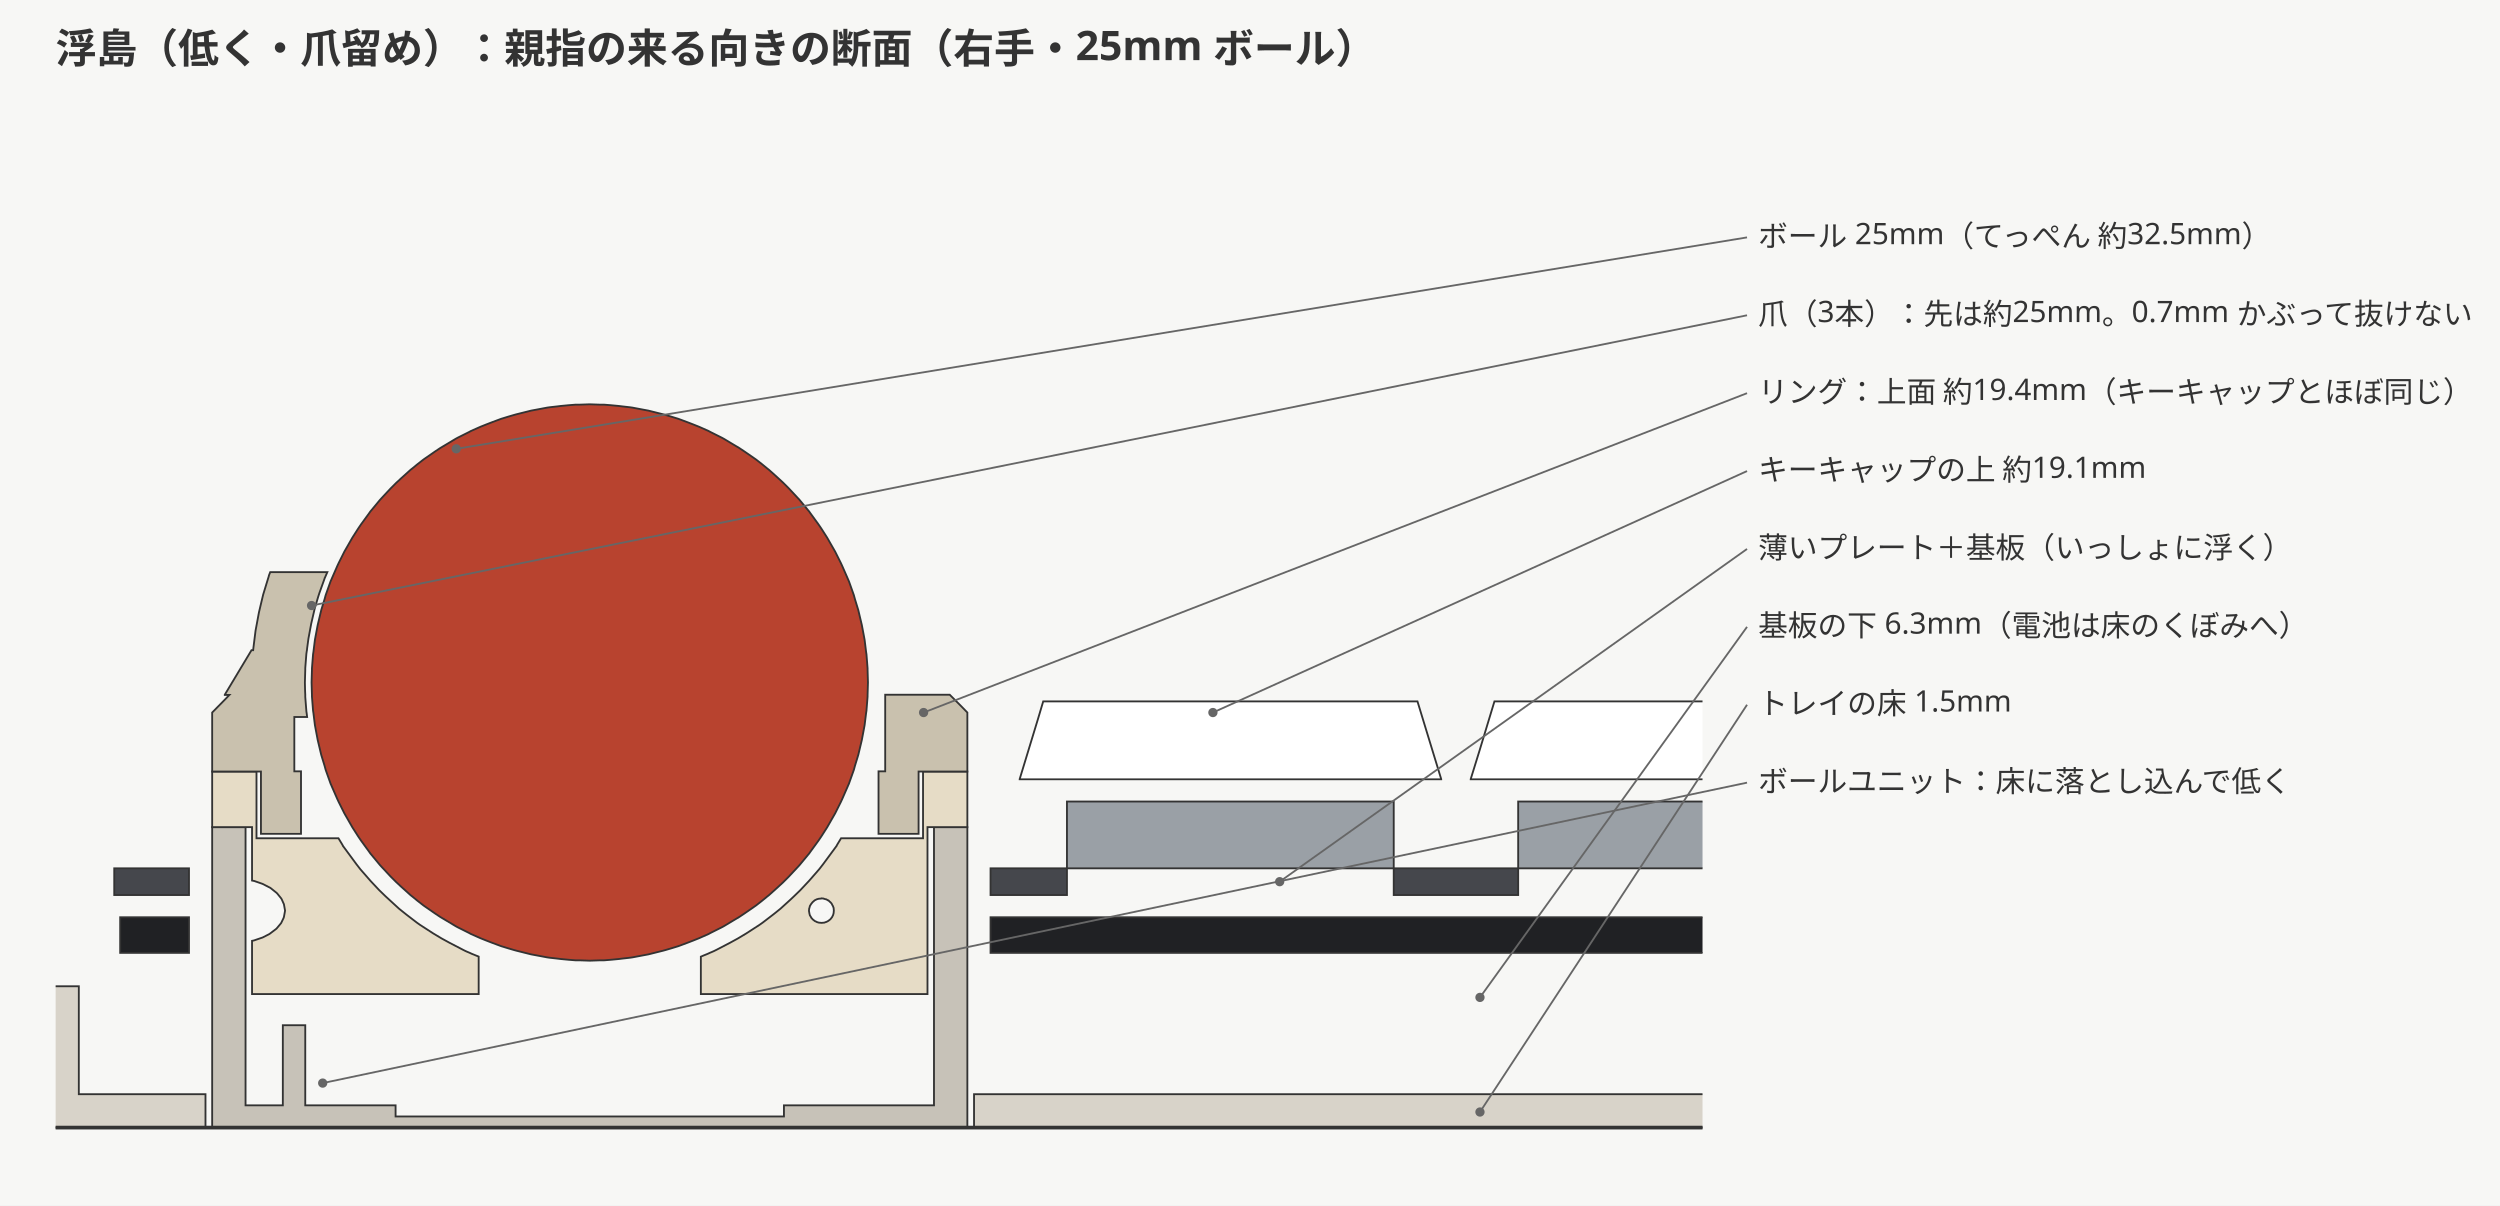
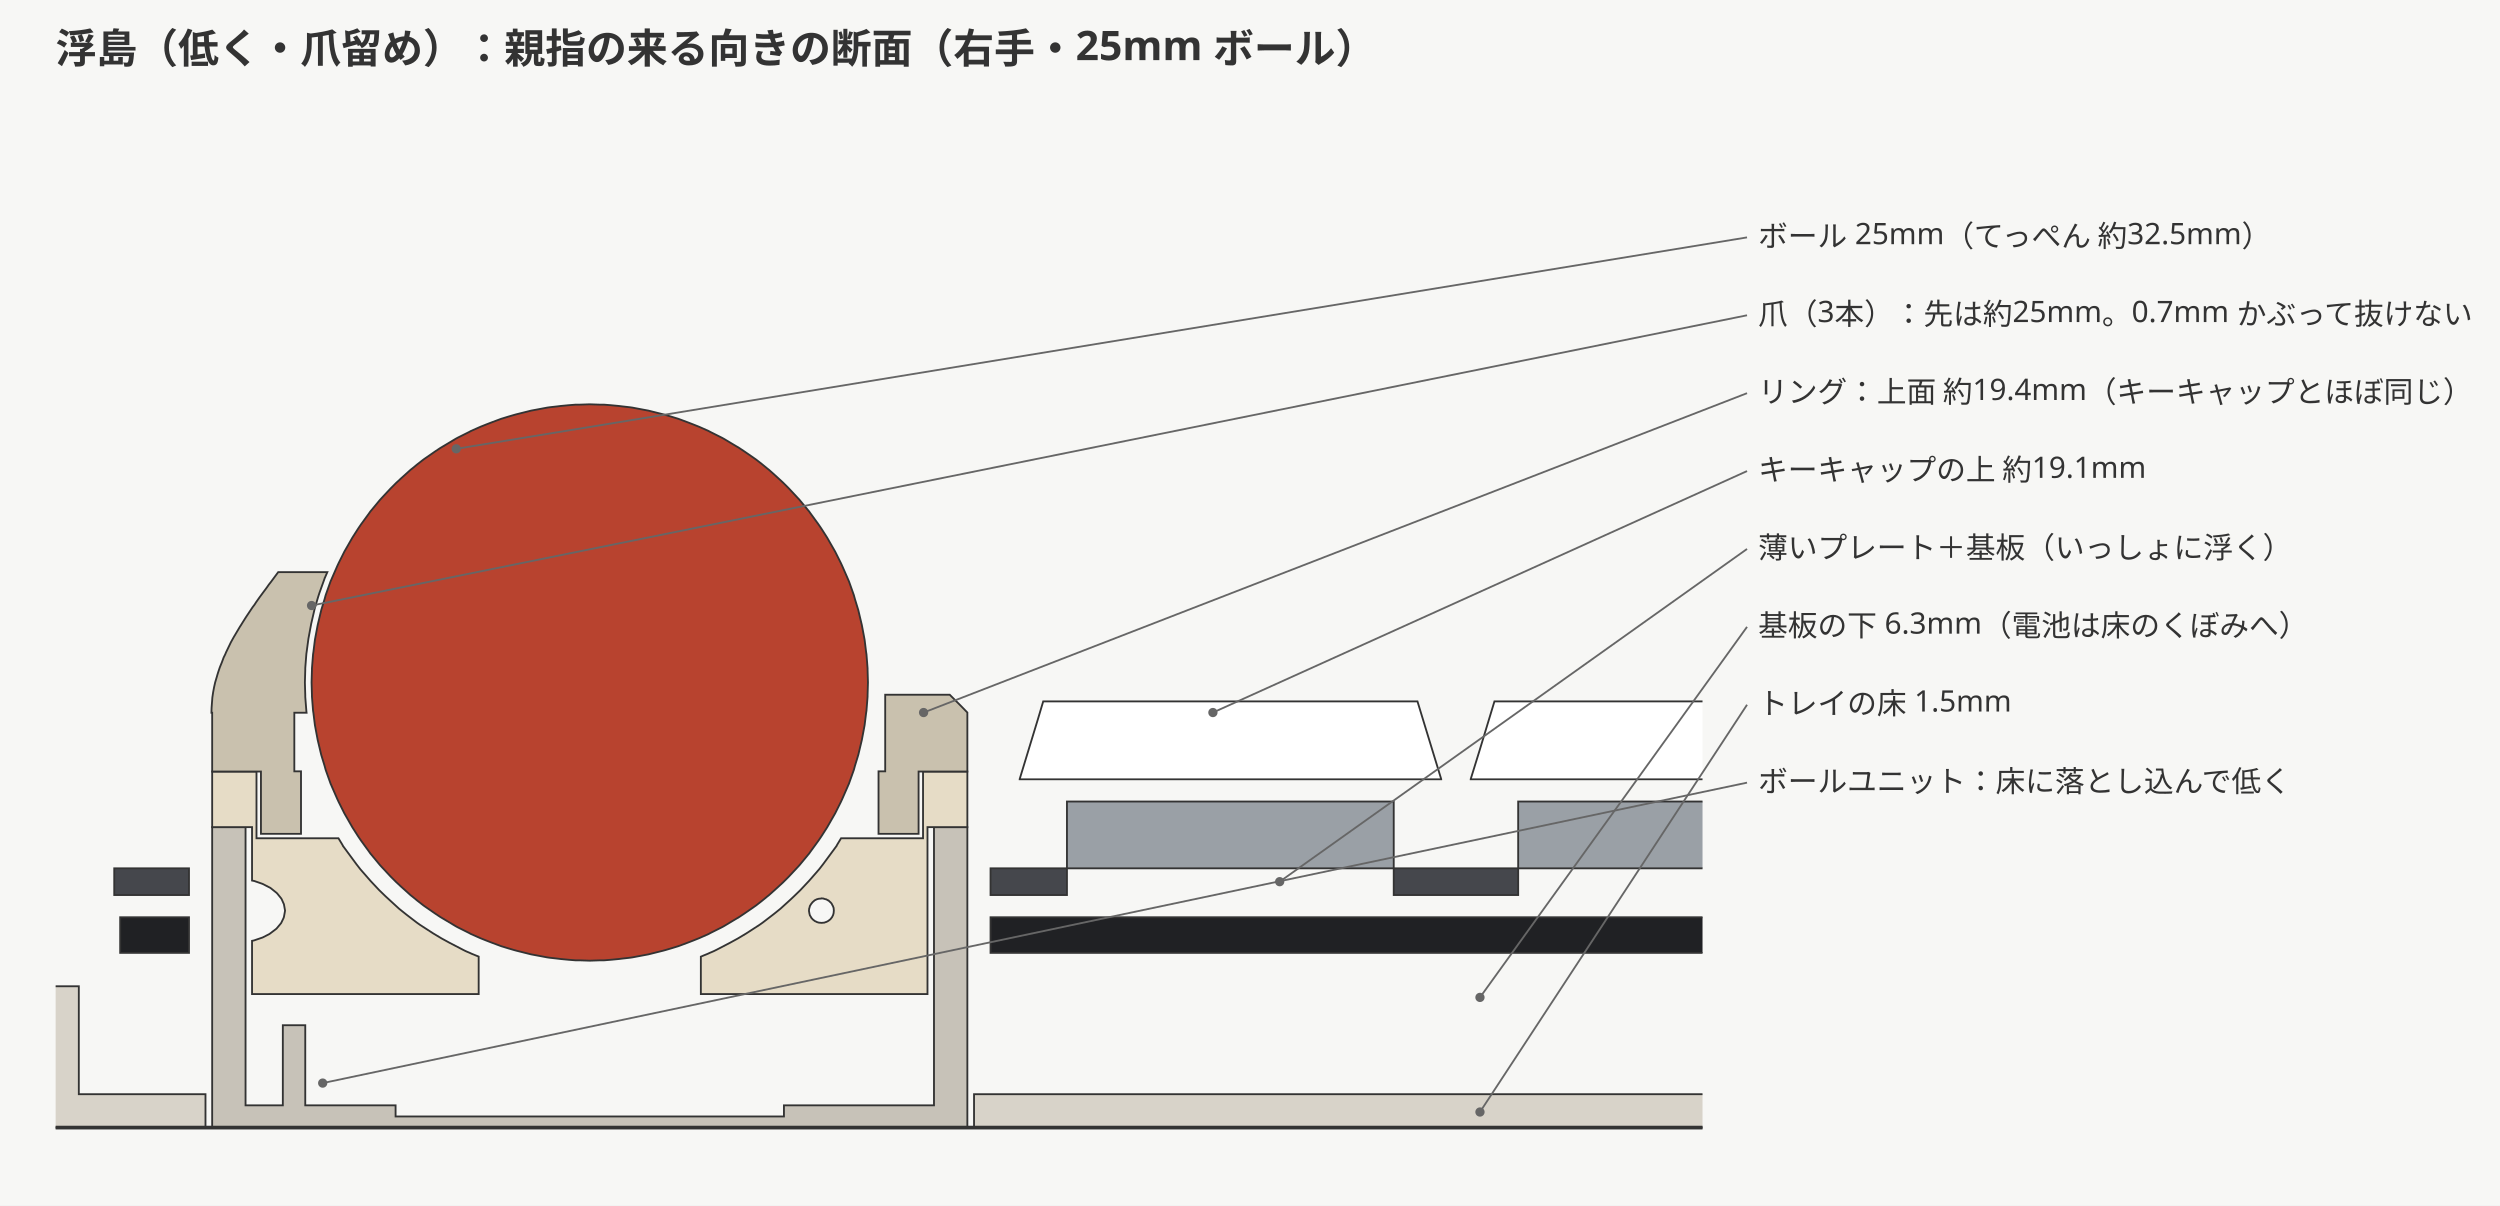
<svg xmlns="http://www.w3.org/2000/svg" width="1348" height="650" viewBox="0 0 1348 650" font-family="IPAPGothic, IPAGothic, sans-serif">
  <rect width="100%" height="100%" fill="#f7f7f5" />
  <text x="30" y="34" font-size="22" font-weight="bold" fill="#333">浮島（低く・爪留め）：親指の来る向きの断面（右手・25mm ボール）</text>
  <clipPath id="waz-20">
    <rect x="30" y="80" width="888" height="540" />
  </clipPath>
  <g clip-path="url(#waz-20)">
    <path d="M110.8,596.0 L110.8,590.0 L102.1,590.0 L93.7,590.0 L89.4,590.0 L88.8,590.0 L42.5,590.0 L42.5,570.7 L42.5,531.8 L9.3,531.8 L-8.6,531.8 L-8.6,580.7 L-8.6,608.0 L79.0,608.0 L81.8,608.0 L88.6,608.0 L99.9,608.0 L110.8,608.0 Z M1213.6,585.8 L1213.6,531.8 L1211.8,531.8 L1211.0,531.8 L1205.9,531.8 L1203.6,531.8 L1195.4,531.8 L1191.5,531.8 L1180.5,531.8 L1175.0,531.8 L1161.5,531.8 L1154.3,531.8 L1138.6,531.8 L1129.7,531.8 L1112.2,531.8 L1101.4,531.8 L1089.5,531.8 L1073.2,531.8 L1073.2,567.5 L1073.2,590.0 L1072.0,590.0 L1071.2,590.0 L1068.0,590.0 L1065.9,590.0 L1060.8,590.0 L1057.3,590.0 L1050.4,590.0 L1045.6,590.0 L1037.0,590.0 L1030.8,590.0 L1020.8,590.0 L1013.2,590.0 L1002.0,590.0 L993.1,590.0 L980.7,590.0 L970.3,590.0 L957.1,590.0 L945.3,590.0 L931.5,590.0 L922.2,590.0 L919.2,590.0 L907.7,590.0 L898.7,590.0 L887.5,590.0 L871.9,590.0 L861.3,590.0 L838.5,590.0 L828.6,590.0 L797.9,590.0 L789.0,590.0 L779.5,590.0 L741.4,590.0 L692.4,590.0 L630.9,590.0 L554.7,590.0 L525.2,590.0 L525.2,596.0 L525.2,608.0 L554.6,608.0 L630.8,608.0 L692.7,608.0 L742.3,608.0 L752.4,608.0 L792.8,608.0 L805.2,608.0 L837.1,608.0 L851.2,608.0 L875.3,608.0 L891.4,608.0 L907.7,608.0 L917.4,608.0 L920.4,608.0 L934.4,608.0 L956.5,608.0 L975.3,608.0 L997.0,608.0 L1013.7,608.0 L1034.8,608.0 L1049.5,608.0 L1069.7,608.0 L1082.4,608.0 L1101.4,608.0 L1112.2,608.0 L1129.7,608.0 L1138.6,608.0 L1154.3,608.0 L1161.5,608.0 L1175.0,608.0 L1180.5,608.0 L1191.5,608.0 L1195.4,608.0 L1203.6,608.0 L1205.9,608.0 L1211.0,608.0 L1211.8,608.0 L1213.6,608.0 Z" fill="#d8d3c9" stroke="#333" stroke-width="1" fill-rule="evenodd" />
    <path d="M101.9,513.1 L101.9,494.6 L95.5,494.6 L90.4,494.6 L86.4,494.6 L83.4,494.6 L64.8,494.6 L64.8,505.5 L64.8,513.8 L83.4,513.8 L86.4,513.8 L90.4,513.8 L95.5,513.8 L101.9,513.8 Z M1011.8,504.3 L1011.8,494.6 L978.7,494.6 L977.1,494.6 L974.5,494.6 L971.0,494.6 L966.5,494.6 L961.0,494.6 L954.5,494.6 L946.8,494.6 L938.0,494.6 L928.0,494.6 L916.7,494.6 L904.1,494.6 L889.9,494.6 L874.2,494.6 L856.6,494.6 L837.2,494.6 L815.8,494.6 L792.0,494.6 L765.7,494.6 L736.6,494.6 L704.4,494.6 L668.8,494.6 L629.2,494.6 L585.1,494.6 L536.0,494.6 L534.1,494.6 L534.1,513.1 L534.1,513.8 L536.0,513.8 L585.1,513.8 L629.2,513.8 L668.8,513.8 L704.4,513.8 L736.6,513.8 L765.7,513.8 L792.0,513.8 L815.8,513.8 L837.2,513.8 L856.6,513.8 L874.2,513.8 L889.9,513.8 L904.1,513.8 L916.7,513.8 L928.0,513.8 L938.0,513.8 L946.8,513.8 L954.5,513.8 L961.0,513.8 L966.5,513.8 L971.0,513.8 L974.5,513.8 L977.1,513.8 L978.7,513.8 L1011.8,513.8 Z" fill="#202124" stroke="#333" stroke-width="1" fill-rule="evenodd" />
    <path d="M101.9,482.1 L101.9,468.2 L100.4,468.2 L81.9,468.2 L61.6,468.2 L61.6,481.1 L61.6,482.6 L81.9,482.6 L100.4,482.6 L101.9,482.6 Z M575.3,479.2 L575.3,468.2 L540.3,468.2 L534.4,468.2 L534.1,468.2 L534.1,482.1 L534.1,482.6 L534.4,482.6 L540.3,482.6 L575.3,482.6 Z M818.6,472.0 L818.6,468.2 L798.1,468.2 L751.5,468.2 L751.5,476.8 L751.5,482.6 L798.1,482.6 L818.6,482.6 Z M1020.6,475.0 L1020.6,468.2 L969.4,468.2 L958.0,468.2 L946.0,468.2 L946.0,472.2 L946.0,482.6 L958.0,482.6 L969.4,482.6 L1020.6,482.6 Z" fill="#45474c" stroke="#333" stroke-width="1" fill-rule="evenodd" />
    <path d="M751.5,446.7 L751.5,432.2 L640.3,432.2 L575.3,432.2 L575.3,440.6 L575.3,468.2 L640.3,468.2 L751.5,468.2 Z M946.0,458.2 L946.0,432.2 L818.6,432.2 L818.6,458.7 L818.6,468.2 L946.0,468.2 Z" fill="#9aa0a6" stroke="#333" stroke-width="1" fill-rule="evenodd" />
    <path d="M777.1,420.2 L777.1,420.1 L768.6,392.3 L764.3,378.2 L645.2,378.2 L562.5,378.2 L559.7,387.6 L549.8,420.1 L549.8,420.2 L549.8,420.2 L640.3,420.2 L777.1,420.2 Z M1016.2,420.2 L1016.2,420.1 L969.9,385.6 L960.1,378.2 L805.8,378.2 L797.8,404.6 L793.0,420.1 L793.0,420.1 L793.0,420.2 L1016.2,420.2 Z" fill="#ffffff" stroke="#333" stroke-width="1" fill-rule="evenodd" />
    <path d="M521.6,605.9 L521.6,500.6 L521.6,479.6 L521.6,446.0 L519.2,446.0 L518.6,446.0 L518.2,446.0 L517.8,446.0 L515.2,446.0 L508.2,446.0 L503.6,446.0 L503.6,488.9 L503.6,513.1 L503.6,596.0 L502.0,596.0 L501.0,596.0 L500.9,596.0 L491.8,596.0 L490.7,596.0 L490.4,596.0 L489.9,596.0 L489.3,596.0 L479.7,596.0 L478.7,596.0 L477.7,596.0 L476.4,596.0 L475.1,596.0 L473.7,596.0 L463.9,596.0 L462.1,596.0 L460.4,596.0 L458.6,596.0 L456.9,596.0 L447.2,596.0 L445.4,596.0 L443.7,596.0 L442.1,596.0 L440.7,596.0 L439.6,596.0 L438.7,596.0 L429.8,596.0 L429.2,596.0 L428.7,596.0 L428.5,596.0 L422.7,596.0 L422.7,599.9 L422.7,602.0 L318.0,602.0 L213.3,602.0 L213.3,598.1 L213.3,596.0 L208.3,596.0 L198.2,596.0 L195.2,596.0 L194.4,596.0 L193.2,596.0 L191.5,596.0 L189.3,596.0 L186.7,596.0 L183.7,596.0 L180.3,596.0 L179.6,596.0 L176.2,596.0 L172.5,596.0 L168.6,596.0 L164.7,596.0 L164.7,596.0 L164.6,596.0 L164.6,595.0 L164.6,552.8 L160.8,552.8 L160.8,552.8 L157.0,552.8 L157.0,552.8 L153.4,552.8 L153.3,552.8 L152.5,552.8 L152.5,584.8 L152.5,596.0 L150.0,596.0 L147.0,596.0 L146.8,596.0 L144.1,596.0 L141.8,596.0 L140.0,596.0 L135.1,596.0 L134.5,596.0 L132.4,596.0 L132.4,496.0 L132.4,446.0 L127.8,446.0 L120.8,446.0 L118.2,446.0 L117.8,446.0 L117.4,446.0 L116.8,446.0 L114.4,446.0 L114.4,500.0 L114.4,608.0 L116.8,608.0 L117.4,608.0 L127.4,608.0 L130.0,608.0 L141.3,608.0 L145.8,608.0 L148.0,608.0 L148.2,608.0 L148.7,608.0 L149.5,608.0 L150.6,608.0 L152.1,608.0 L153.8,608.0 L155.7,608.0 L157.8,608.0 L160.1,608.0 L162.5,608.0 L165.0,608.0 L166.0,608.0 L168.5,608.0 L171.0,608.0 L173.4,608.0 L175.7,608.0 L177.8,608.0 L179.7,608.0 L181.3,608.0 L182.7,608.0 L183.8,608.0 L186.3,608.0 L187.4,608.0 L188.1,608.0 L188.5,608.0 L188.6,608.0 L199.9,608.0 L209.5,608.0 L224.0,608.0 L234.9,608.0 L249.7,608.0 L261.8,608.0 L276.5,608.0 L289.7,608.0 L304.1,608.0 L306.8,608.0 L306.8,608.0 L307.1,608.0 L307.5,608.0 L308.0,608.0 L308.8,608.0 L309.8,608.0 L310.9,608.0 L312.1,608.0 L313.5,608.0 L314.9,608.0 L316.4,608.0 L318.0,608.0 L329.4,608.0 L331.0,608.0 L332.5,608.0 L334.0,608.0 L335.5,608.0 L336.8,608.0 L338.1,608.0 L339.1,608.0 L340.0,608.0 L340.8,608.0 L341.3,608.0 L341.6,608.0 L341.8,608.0 L346.3,608.0 L359.5,608.0 L374.2,608.0 L386.3,608.0 L401.1,608.0 L412.0,608.0 L426.5,608.0 L436.1,608.0 L437.3,608.0 L437.3,608.0 L437.5,608.0 L437.8,608.0 L438.4,608.0 L439.1,608.0 L440.0,608.0 L450.6,608.0 L451.5,608.0 L452.6,608.0 L453.7,608.0 L454.9,608.0 L456.2,608.0 L457.5,608.0 L458.9,608.0 L469.6,608.0 L470.8,608.0 L472.0,608.0 L473.1,608.0 L474.1,608.0 L475.1,608.0 L475.9,608.0 L476.6,608.0 L477.1,608.0 L477.5,608.0 L477.8,608.0 L489.2,608.0 L489.4,608.0 L489.4,608.0 L490.2,608.0 L494.7,608.0 L506.0,608.0 L508.6,608.0 L518.6,608.0 L519.2,608.0 L521.6,608.0 Z" fill="#c7c2b8" stroke="#333" stroke-width="1" fill-rule="evenodd" />
    <path d="M258.1,519.8 L258.1,515.8 L254.4,514.3 L253.1,513.7 L251.9,513.2 L251.0,512.8 L249.8,512.2 L242.3,508.3 L238.1,506.0 L233.6,503.3 L226.5,498.7 L224.8,497.5 L219.2,493.2 L216.2,490.8 L215.2,490.0 L207.9,483.3 L204.4,479.9 L199.8,475.0 L194.3,468.7 L192.2,466.0 L185.2,456.5 L185.0,456.3 L185.0,456.2 L184.5,455.3 L182.5,452.0 L182.1,452.0 L179.6,452.0 L178.9,452.0 L177.3,452.0 L177.3,452.0 L177.2,452.0 L172.3,452.0 L170.9,452.0 L170.6,452.0 L166.0,452.0 L162.1,452.0 L152.1,452.0 L149.8,452.0 L141.0,452.0 L140.5,452.0 L138.3,452.0 L138.3,428.0 L138.3,416.0 L132.1,416.0 L129.1,416.0 L127.4,416.0 L117.4,416.0 L116.8,416.0 L114.4,416.0 L114.4,426.0 L114.4,446.0 L116.8,446.0 L117.4,446.0 L127.4,446.0 L127.9,446.0 L130.3,446.0 L135.9,446.0 L135.9,459.8 L135.9,465.5 L135.9,474.8 L136.9,475.0 L137.0,475.0 L141.6,476.6 L141.6,476.6 L144.9,478.3 L145.3,478.5 L145.7,478.7 L146.1,479.0 L149.1,481.4 L149.5,481.8 L151.6,484.4 L151.9,484.9 L153.1,487.6 L153.2,488.2 L153.7,491.0 L153.6,491.6 L153.1,494.4 L152.9,495.0 L151.6,497.7 L151.2,498.2 L149.1,500.7 L148.6,501.1 L145.7,503.3 L145.3,503.6 L141.6,505.5 L141.3,505.6 L136.9,507.1 L136.9,507.1 L135.9,507.3 L135.9,516.6 L135.9,522.3 L135.9,536.0 L138.1,536.0 L138.7,536.0 L147.6,536.0 L149.9,536.0 L160.0,536.0 L164.0,536.0 L175.2,536.0 L180.7,536.0 L192.7,536.0 L199.8,536.0 L212.4,536.0 L220.9,536.0 L225.4,536.0 L225.5,536.0 L225.9,536.0 L226.5,536.0 L227.4,536.0 L228.4,536.0 L229.6,536.0 L231.0,536.0 L232.6,536.0 L232.7,536.0 L232.7,536.0 L232.8,536.0 L232.9,536.0 L233.0,536.0 L233.1,536.0 L233.3,536.0 L233.5,536.0 L233.7,536.0 L234.0,536.0 L235.5,536.0 L235.8,536.0 L237.4,536.0 L237.7,536.0 L239.4,536.0 L239.7,536.0 L241.4,536.0 L241.7,536.0 L243.4,536.0 L243.7,536.0 L245.3,536.0 L245.7,536.0 L247.2,536.0 L247.6,536.0 L249.0,536.0 L249.3,536.0 L250.7,536.0 L251.9,536.0 L252.9,536.0 L253.8,536.0 L254.4,536.0 L254.8,536.0 L254.9,536.0 L255.0,536.0 L255.1,536.0 L255.2,536.0 L256.4,536.0 L256.7,536.0 L258.1,536.0 Z M500.1,476.0 L500.1,446.0 L505.7,446.0 L508.1,446.0 L513.2,446.0 L519.2,446.0 L519.2,446.0 L519.2,446.0 L521.6,446.0 L521.6,426.0 L521.6,416.0 L519.2,416.0 L518.6,416.0 L508.6,416.0 L507.3,416.0 L506.9,416.0 L503.9,416.0 L497.7,416.0 L497.7,428.0 L497.7,452.0 L495.5,452.0 L495.0,452.0 L486.2,452.0 L483.9,452.0 L473.9,452.0 L470.0,452.0 L465.4,452.0 L465.1,452.0 L464.4,452.0 L463.8,452.0 L463.7,452.0 L463.6,452.0 L461.6,452.0 L460.5,452.0 L454.6,452.0 L453.5,452.0 L451.5,455.3 L451.0,456.2 L451.0,456.3 L450.8,456.5 L443.8,466.0 L441.7,468.7 L436.2,475.0 L431.6,479.9 L431.2,480.3 L428.1,483.3 L426.3,485.0 L420.8,490.0 L419.8,490.8 L418.2,492.1 L416.8,493.2 L411.2,497.5 L409.5,498.7 L402.4,503.3 L397.9,506.0 L393.7,508.3 L386.2,512.2 L385.0,512.8 L384.1,513.2 L382.9,513.7 L381.6,514.3 L377.9,515.8 L377.9,519.8 L377.9,522.5 L377.9,536.0 L379.3,536.0 L379.6,536.0 L381.0,536.0 L381.3,536.0 L381.6,536.0 L381.6,536.0 L381.8,536.0 L382.1,536.0 L382.5,536.0 L383.1,536.0 L383.8,536.0 L384.6,536.0 L385.3,536.0 L386.2,536.0 L387.0,536.0 L387.9,536.0 L388.8,536.0 L389.8,536.0 L390.7,536.0 L391.8,536.0 L392.6,536.0 L393.7,536.0 L394.6,536.0 L395.8,536.0 L396.6,536.0 L397.7,536.0 L398.6,536.0 L399.4,536.0 L400.1,536.0 L400.8,536.0 L401.4,536.0 L401.9,536.0 L403.0,536.0 L404.1,536.0 L405.1,536.0 L406.0,536.0 L406.8,536.0 L407.4,536.0 L407.9,536.0 L408.4,536.0 L408.8,536.0 L409.2,536.0 L409.4,536.0 L409.7,536.0 L409.8,536.0 L409.9,536.0 L411.1,536.0 L411.2,536.0 L415.1,536.0 L423.6,536.0 L436.2,536.0 L443.3,536.0 L455.3,536.0 L460.8,536.0 L472.0,536.0 L476.0,536.0 L486.1,536.0 L488.4,536.0 L497.3,536.0 L497.9,536.0 L500.1,536.0 Z M441.8,497.5 L441.6,497.5 L440.5,497.2 L440.4,497.1 L439.3,496.6 L439.2,496.5 L438.3,495.8 L438.2,495.7 L437.4,494.8 L437.4,494.7 L436.8,493.7 L436.7,493.6 L436.4,492.4 L436.4,492.3 L436.2,491.2 L436.2,491.0 L436.3,489.9 L436.4,489.7 L436.6,488.9 L436.7,488.6 L436.7,488.5 L436.9,488.2 L437.3,487.5 L437.4,487.4 L438.1,486.5 L438.2,486.4 L438.8,485.9 L439.1,485.6 L439.2,485.5 L440.2,485.0 L440.4,484.9 L441.5,484.6 L441.6,484.6 L442.8,484.5 L442.9,484.4 L444.1,484.5 L444.2,484.6 L445.3,484.9 L445.5,484.9 L446.5,485.5 L446.7,485.5 L447.5,486.3 L447.7,486.4 L448.4,487.2 L448.5,487.4 L449.0,488.4 L449.1,488.5 L449.5,489.6 L449.5,489.7 L449.6,490.9 L449.6,491.0 L449.5,492.2 L449.5,492.3 L449.2,493.4 L449.1,493.6 L448.6,494.6 L448.5,494.7 L447.8,495.6 L447.7,495.7 L446.8,496.4 L446.7,496.5 L445.6,497.1 L445.5,497.1 L444.4,497.5 L444.2,497.5 L443.1,497.6 L442.9,497.6 Z" fill="#e6dcc6" stroke="#333" stroke-width="1" fill-rule="evenodd" />
-     <path d="M162.3,427.1 L162.3,415.9 L159.9,415.9 L158.7,415.9 L158.7,406.1 L158.7,386.6 L161.1,386.6 L161.6,386.6 L162.3,386.6 L164.3,386.6 L165.6,386.6 L165.4,384.9 L165.2,383.5 L164.6,375.8 L164.6,375.7 L164.6,375.6 L164.6,374.9 L164.6,374.7 L164.5,372.4 L164.4,368.0 L164.6,361.1 L164.6,360.3 L164.6,360.2 L165.2,352.5 L165.4,351.1 L165.5,350.6 L165.6,349.6 L166.3,344.4 L166.8,341.7 L167.8,336.3 L168.8,332.0 L169.7,328.1 L171.5,322.0 L172.2,319.8 L175.0,312.0 L175.1,311.6 L175.2,311.5 L175.8,310.1 L176.5,308.5 L171.6,308.5 L145.7,308.5 L145.0,310.3 L144.9,310.8 L144.1,313.4 L141.9,320.6 L140.8,325.2 L139.6,330.3 L138.4,336.8 L137.8,340.0 L136.8,348.0 L136.6,349.6 L136.6,349.7 L136.5,350.6 L135.9,350.6 L135.9,350.6 L135.8,350.6 L135.7,350.6 L135.6,350.6 L121.2,374.6 L121.2,374.6 L121.2,374.7 L123.7,374.7 L120.7,377.8 L114.4,384.2 L114.4,394.8 L114.4,416.0 L116.8,416.0 L117.4,416.0 L127.4,416.0 L129.6,416.0 L130.3,416.0 L133.8,416.0 L137.5,416.0 L140.7,416.0 L140.7,438.4 L140.7,449.6 L142.8,449.6 L143.4,449.6 L152.1,449.6 L153.5,449.6 L153.9,449.6 L156.6,449.6 L162.3,449.6 Z M495.3,438.4 L495.3,416.0 L498.5,416.0 L502.2,416.0 L505.7,416.0 L506.4,416.0 L508.6,416.0 L518.6,416.0 L519.2,416.0 L521.6,416.0 L521.6,394.8 L521.6,384.2 L518.4,380.9 L512.1,374.6 L509.2,374.6 L508.6,374.6 L497.3,374.6 L493.7,374.6 L491.9,374.6 L486.5,374.6 L477.3,374.6 L477.3,402.1 L477.3,415.9 L476.1,415.9 L473.7,415.9 L473.7,427.1 L473.7,449.6 L479.4,449.6 L482.1,449.6 L482.5,449.6 L483.9,449.6 L492.6,449.6 L493.2,449.6 L495.3,449.6 Z" fill="#c9c1ae" stroke="#333" stroke-width="1" fill-rule="evenodd" />
+     <path d="M162.3,427.1 L162.3,415.9 L159.9,415.9 L158.7,415.9 L158.7,405.4 L158.7,384.3 L162.1,384.3 L165.3,384.3 L165.3,384.3 L165.2,383.5 L164.6,375.8 L164.6,375.7 L164.6,374.9 L164.4,368.0 L164.6,361.1 L164.6,360.3 L164.6,360.2 L165.2,352.5 L165.4,351.1 L166.3,344.4 L166.8,341.7 L167.8,336.3 L168.8,332.0 L169.7,328.1 L171.5,322.0 L172.2,319.8 L175.0,312.0 L175.1,311.6 L175.2,311.5 L175.8,310.1 L176.5,308.5 L173.4,308.5 L151.7,308.5 L150.4,308.5 L150.1,308.5 L150.0,308.5 L150.0,308.5 L148.0,311.2 L146.0,313.9 L144.9,315.3 L144.0,316.6 L143.2,317.7 L142.0,319.3 L142.0,319.3 L140.0,322.0 L138.1,324.7 L137.2,326.1 L136.2,327.4 L135.6,328.3 L134.4,330.1 L133.6,331.3 L132.6,332.8 L132.6,332.8 L130.9,335.5 L130.1,336.8 L129.2,338.2 L127.6,340.9 L126.0,343.6 L124.5,346.3 L123.2,349.0 L121.9,351.7 L121.4,352.9 L120.6,354.5 L120.6,354.5 L119.6,357.2 L118.5,359.9 L117.6,362.6 L117.2,363.9 L116.8,365.3 L116.0,368.0 L116.0,368.0 L115.4,370.7 L114.9,373.4 L114.9,373.4 L114.5,376.1 L114.4,377.5 L114.3,378.8 L114.1,381.5 L114.0,384.2 L114.0,384.3 L114.0,384.3 L114.2,384.3 L114.4,384.3 L114.4,394.5 L114.4,394.8 L114.4,416.0 L116.8,416.0 L117.4,416.0 L127.4,416.0 L129.6,416.0 L130.3,416.0 L133.8,416.0 L137.5,416.0 L140.7,416.0 L140.7,438.4 L140.7,449.6 L142.8,449.6 L143.4,449.6 L152.1,449.6 L153.5,449.6 L153.9,449.6 L156.6,449.6 L162.3,449.6 Z M495.3,438.4 L495.3,416.0 L498.5,416.0 L502.2,416.0 L505.7,416.0 L506.4,416.0 L508.6,416.0 L518.6,416.0 L519.2,416.0 L521.6,416.0 L521.6,394.8 L521.6,384.2 L518.4,380.9 L512.1,374.6 L509.2,374.6 L508.6,374.6 L497.3,374.6 L493.7,374.6 L491.9,374.6 L486.5,374.6 L477.3,374.6 L477.3,402.1 L477.3,415.9 L476.1,415.9 L473.7,415.9 L473.7,427.1 L473.7,449.6 L479.4,449.6 L482.1,449.6 L482.5,449.6 L483.9,449.6 L492.6,449.6 L493.2,449.6 L495.3,449.6 Z" fill="#c9c1ae" stroke="#333" stroke-width="1" fill-rule="evenodd" />
    <path d="M323.7,517.8 L325.8,517.8 L329.5,517.5 L333.7,517.1 L335.3,516.9 L339.7,516.4 L341.1,516.2 L341.6,516.1 L346.9,515.1 L349.6,514.6 L352.8,513.8 L357.6,512.6 L358.7,512.3 L362.1,511.3 L364.7,510.5 L365.7,510.2 L370.8,508.3 L373.9,507.1 L376.9,505.9 L382.1,503.6 L383.0,503.1 L385.8,501.7 L389.2,500.0 L390.3,499.4 L395.3,496.4 L398.5,494.5 L401.5,492.5 L406.7,488.9 L407.7,488.2 L410.9,485.7 L413.7,483.4 L414.6,482.7 L419.6,478.2 L422.3,475.7 L425.4,472.6 L429.6,468.1 L431.0,466.6 L435.8,460.8 L436.4,460.1 L436.5,459.9 L441.3,453.3 L442.8,451.1 L446.0,446.1 L448.4,441.9 L450.3,438.6 L453.4,432.4 L454.1,430.9 L456.9,424.5 L457.5,423.1 L457.7,422.7 L460.4,415.1 L461.0,412.9 L462.8,407.0 L463.7,403.2 L464.7,399.0 L465.7,393.7 L466.2,391.0 L467.0,384.5 L467.2,383.2 L467.8,375.6 L467.8,375.5 L467.8,374.7 L468.0,368.0 L467.8,361.3 L467.8,360.5 L467.8,360.4 L467.2,352.8 L467.0,351.5 L466.2,345.0 L465.7,342.3 L464.7,337.0 L463.7,332.8 L462.8,329.0 L461.0,323.1 L460.4,320.9 L457.7,313.3 L457.5,312.9 L456.9,311.5 L454.1,305.1 L453.4,303.6 L450.3,297.4 L448.4,294.1 L446.0,289.9 L442.8,284.9 L441.3,282.7 L436.5,276.1 L436.4,275.9 L435.8,275.2 L431.0,269.4 L429.6,267.9 L425.4,263.4 L422.3,260.3 L419.6,257.8 L414.6,253.3 L413.7,252.6 L410.9,250.3 L407.7,247.8 L406.7,247.1 L401.5,243.5 L398.5,241.5 L395.3,239.6 L390.3,236.6 L389.2,236.0 L385.8,234.3 L383.0,232.9 L382.1,232.4 L376.9,230.1 L373.9,228.9 L370.8,227.7 L365.7,225.8 L364.7,225.5 L362.1,224.7 L358.7,223.7 L357.6,223.4 L352.8,222.2 L349.6,221.4 L346.9,220.9 L341.6,219.9 L341.1,219.8 L339.7,219.6 L335.3,219.1 L333.7,218.9 L329.5,218.5 L325.8,218.2 L323.7,218.2 L318.0,218.0 L312.3,218.2 L310.2,218.2 L306.5,218.5 L302.3,218.9 L300.7,219.1 L296.3,219.6 L294.9,219.8 L294.4,219.9 L289.1,220.9 L286.4,221.4 L283.2,222.2 L278.4,223.4 L277.3,223.7 L273.9,224.7 L271.3,225.5 L270.3,225.8 L265.2,227.7 L262.1,228.9 L259.1,230.1 L253.9,232.4 L253.0,232.9 L250.2,234.3 L246.8,236.0 L245.7,236.6 L240.7,239.6 L237.5,241.5 L234.5,243.5 L229.3,247.1 L228.3,247.8 L225.1,250.3 L222.3,252.6 L221.4,253.3 L216.4,257.8 L213.7,260.3 L210.6,263.4 L206.4,267.9 L205.0,269.4 L200.2,275.2 L199.6,275.9 L199.5,276.1 L194.7,282.7 L193.2,284.9 L190.0,289.9 L187.6,294.1 L185.7,297.4 L182.6,303.6 L181.9,305.1 L179.1,311.5 L178.5,312.9 L178.3,313.3 L175.6,320.9 L175.0,323.1 L173.2,329.0 L172.3,332.8 L171.3,337.0 L170.3,342.3 L169.8,345.0 L169.0,351.5 L168.8,352.8 L168.2,360.4 L168.2,360.5 L168.2,361.3 L168.0,368.0 L168.2,374.7 L168.2,375.5 L168.2,375.6 L168.8,383.2 L169.0,384.5 L169.8,391.0 L170.3,393.7 L171.3,399.0 L172.3,403.2 L173.2,407.0 L175.0,412.9 L175.6,415.1 L178.3,422.7 L178.5,423.1 L179.1,424.5 L181.9,430.9 L182.6,432.4 L185.7,438.6 L187.6,441.9 L190.0,446.1 L193.2,451.1 L194.7,453.3 L199.5,459.9 L199.6,460.1 L200.2,460.8 L205.0,466.6 L206.4,468.1 L210.6,472.6 L213.7,475.7 L216.4,478.2 L221.4,482.7 L222.3,483.4 L225.1,485.7 L228.3,488.2 L229.3,488.9 L234.5,492.5 L237.5,494.5 L240.7,496.4 L245.7,499.4 L246.8,500.0 L250.2,501.7 L253.0,503.1 L253.9,503.6 L259.1,505.9 L262.1,507.1 L265.2,508.3 L270.3,510.2 L271.3,510.5 L273.9,511.3 L277.3,512.3 L278.4,512.6 L283.2,513.8 L286.4,514.6 L289.1,515.1 L294.4,516.1 L294.9,516.2 L296.3,516.4 L300.7,516.9 L302.3,517.1 L306.5,517.5 L310.2,517.8 L312.3,517.8 L318.0,518.0 Z" fill="#b8432f" stroke="#333" stroke-width="1" fill-rule="evenodd" />
  </g>
  <line x1="30" y1="608.0" x2="918.0" y2="608.0" stroke="#333" stroke-width="2" />
  <line x1="246.0" y1="242.0" x2="942.0" y2="128.0" stroke="#666" stroke-width="1" />
  <circle cx="246.0" cy="242.0" r="2.5" fill="#666" />
  <text x="948.0" y="133.0" font-size="16" fill="#333">ボール 25mm（てっぺん 約32.5mm）</text>
  <line x1="168.0" y1="326.5" x2="942.0" y2="170.0" stroke="#666" stroke-width="1" />
  <circle cx="168.0" cy="326.5" r="2.5" fill="#666" />
  <text x="948.0" y="175.0" font-size="16" fill="#333">爪（3本）：先は約25mm。0.7mm かぶって抜けない</text>
  <line x1="498.0" y1="384.2" x2="942.0" y2="212.0" stroke="#666" stroke-width="1" />
  <circle cx="498.0" cy="384.2" r="2.5" fill="#666" />
  <text x="948.0" y="217.0" font-size="16" fill="#333">リング：上面 約19.4mm（キーキャップとほぼ同じ）</text>
  <line x1="654.0" y1="384.2" x2="942.0" y2="254.0" stroke="#666" stroke-width="1" />
  <circle cx="654.0" cy="384.2" r="2.5" fill="#666" />
  <text x="948.0" y="259.0" font-size="16" fill="#333">キーキャップの上 約19.1mm</text>
  <line x1="690.0" y1="475.4" x2="942.0" y2="296.0" stroke="#666" stroke-width="1" />
  <circle cx="690.0" cy="475.4" r="2.5" fill="#666" />
  <text x="948.0" y="301.0" font-size="16" fill="#333">薄いプレート＋基板（いっしょに浮く）</text>
  <line x1="798.0" y1="537.8" x2="942.0" y2="338.0" stroke="#666" stroke-width="1" />
  <circle cx="798.0" cy="537.8" r="2.5" fill="#666" />
  <text x="948.0" y="343.0" font-size="16" fill="#333">基板の下 6.3mm（電池は床のくぼみへ）</text>
  <line x1="798.0" y1="599.6" x2="942.0" y2="380.0" stroke="#666" stroke-width="1" />
  <circle cx="798.0" cy="599.6" r="2.5" fill="#666" />
  <text x="948.0" y="385.0" font-size="16" fill="#333">トレイの床 1.5mm</text>
  <line x1="174.0" y1="584.0" x2="942.0" y2="422.0" stroke="#666" stroke-width="1" />
  <circle cx="174.0" cy="584.0" r="2.5" fill="#666" />
  <text x="948.0" y="427.0" font-size="16" fill="#333">ボールユニット：床に落とし込んで低く</text>
</svg>
